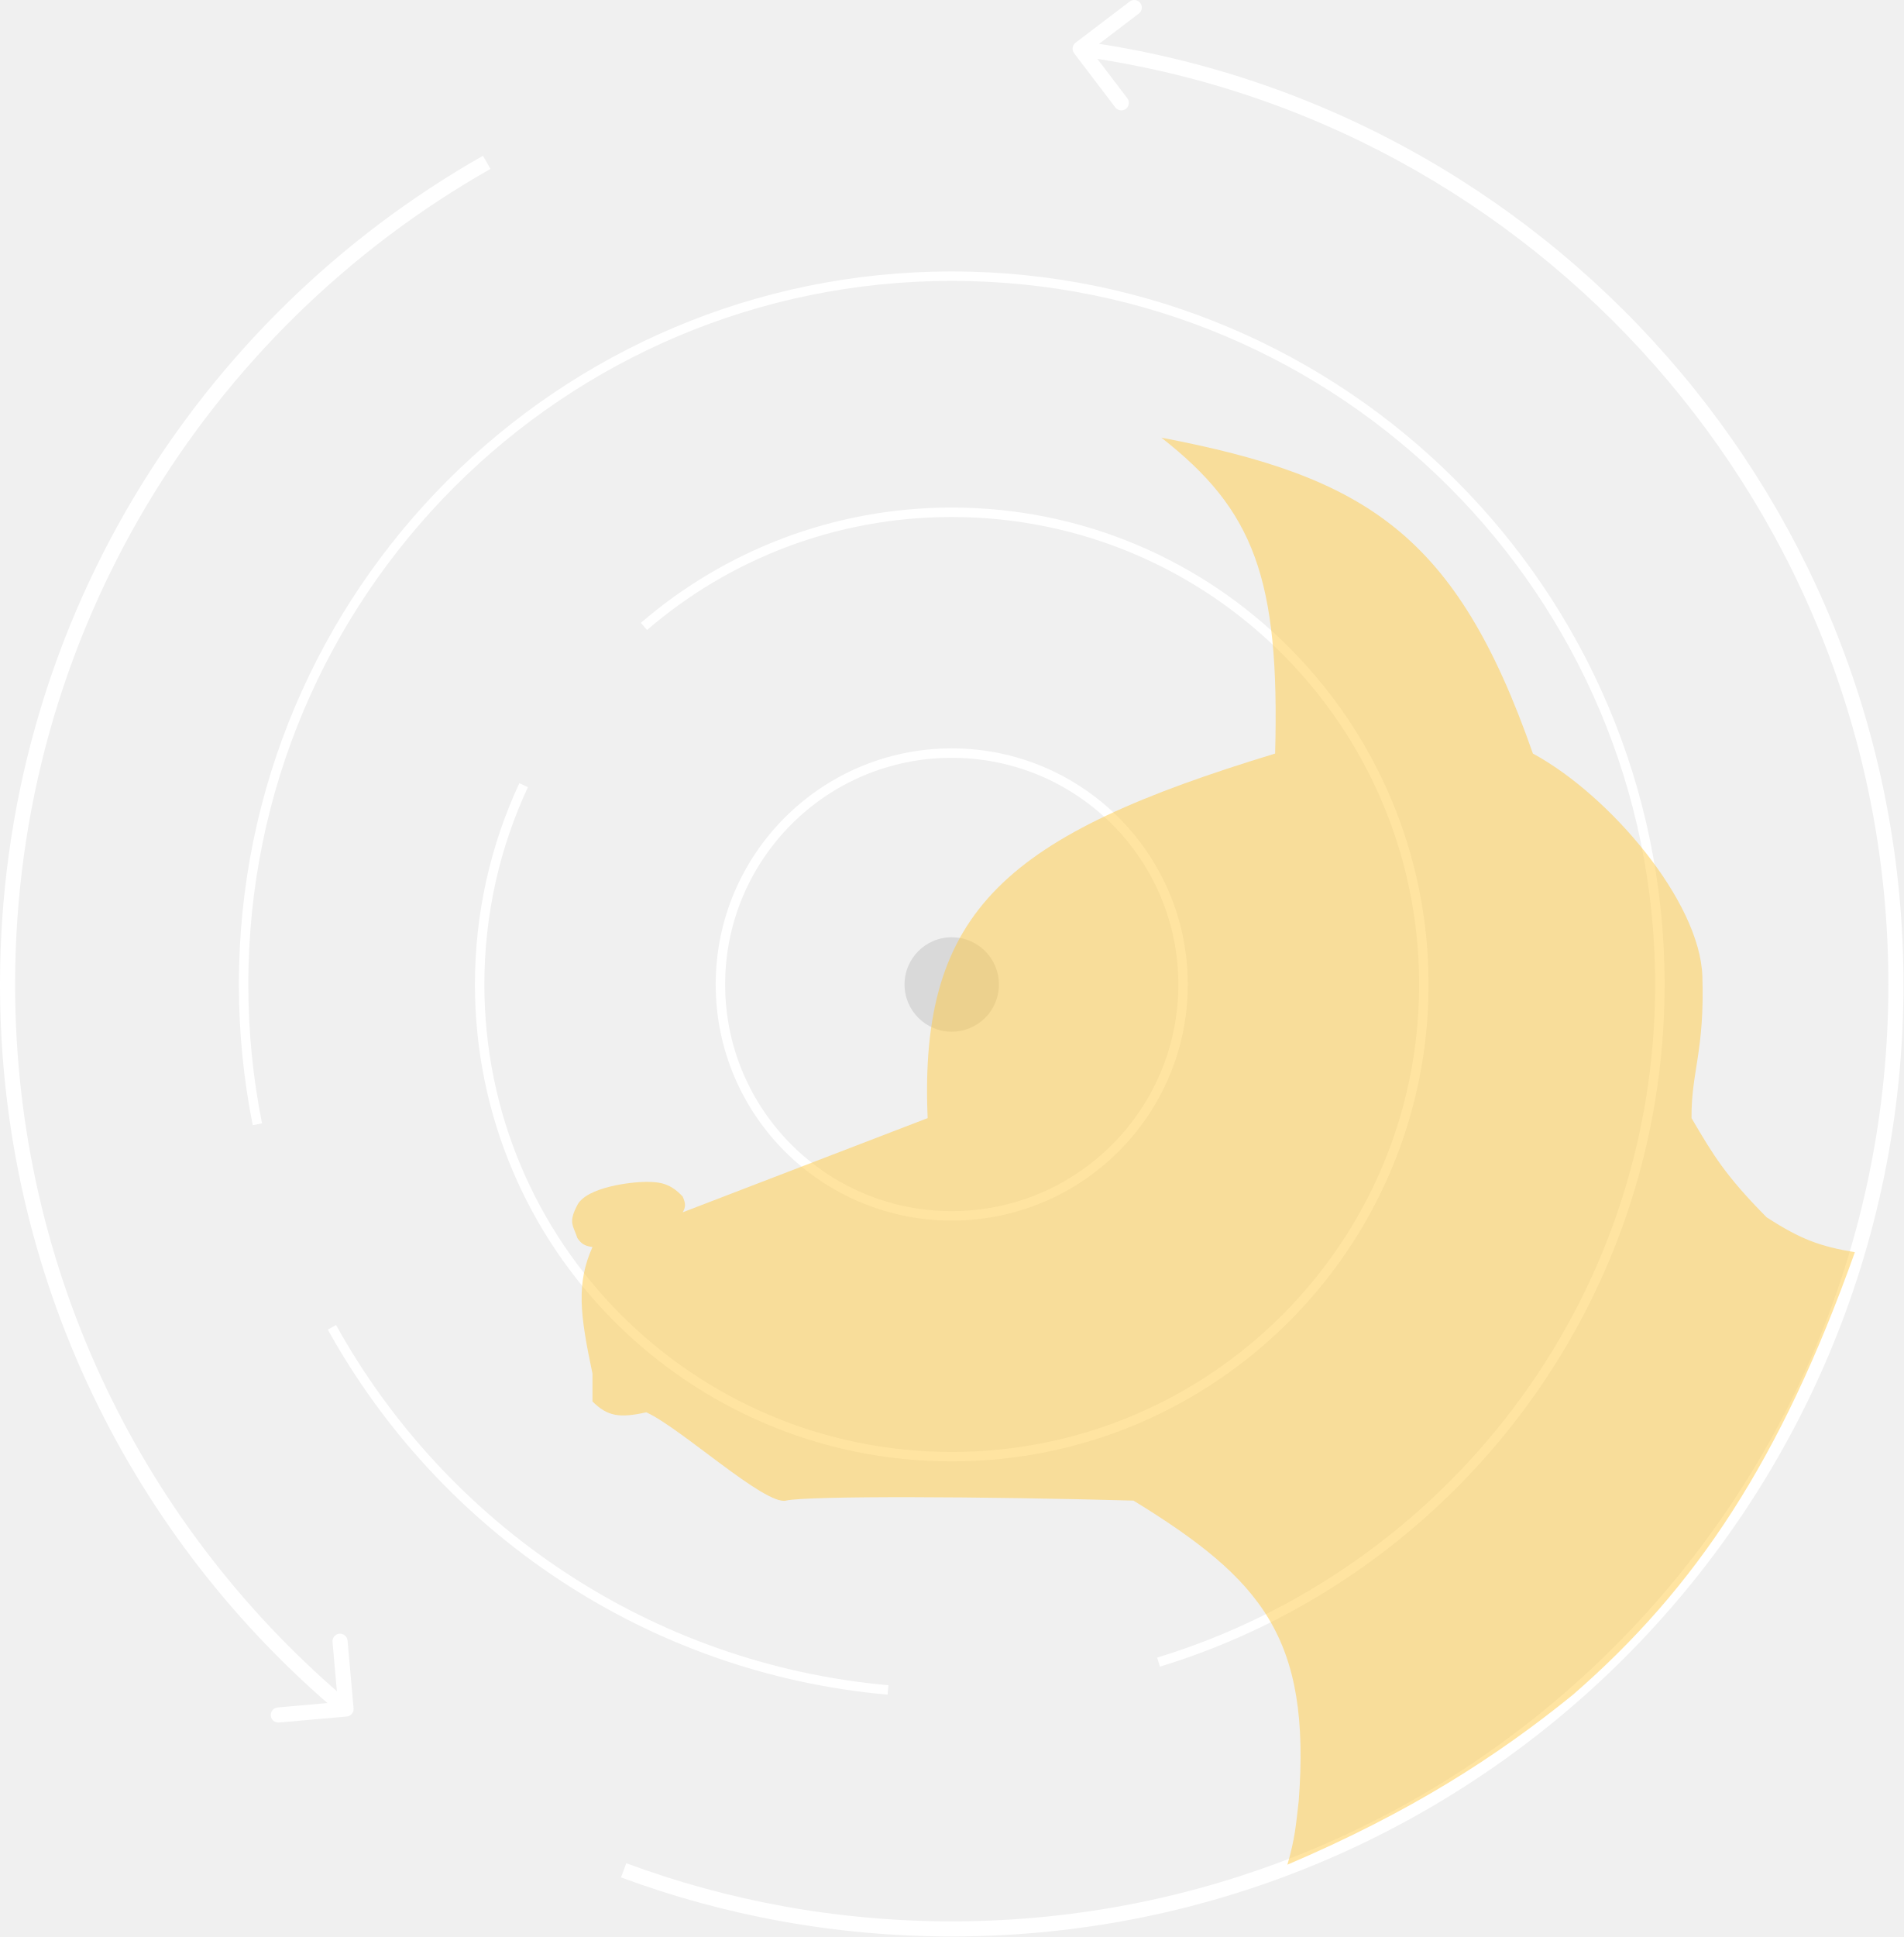
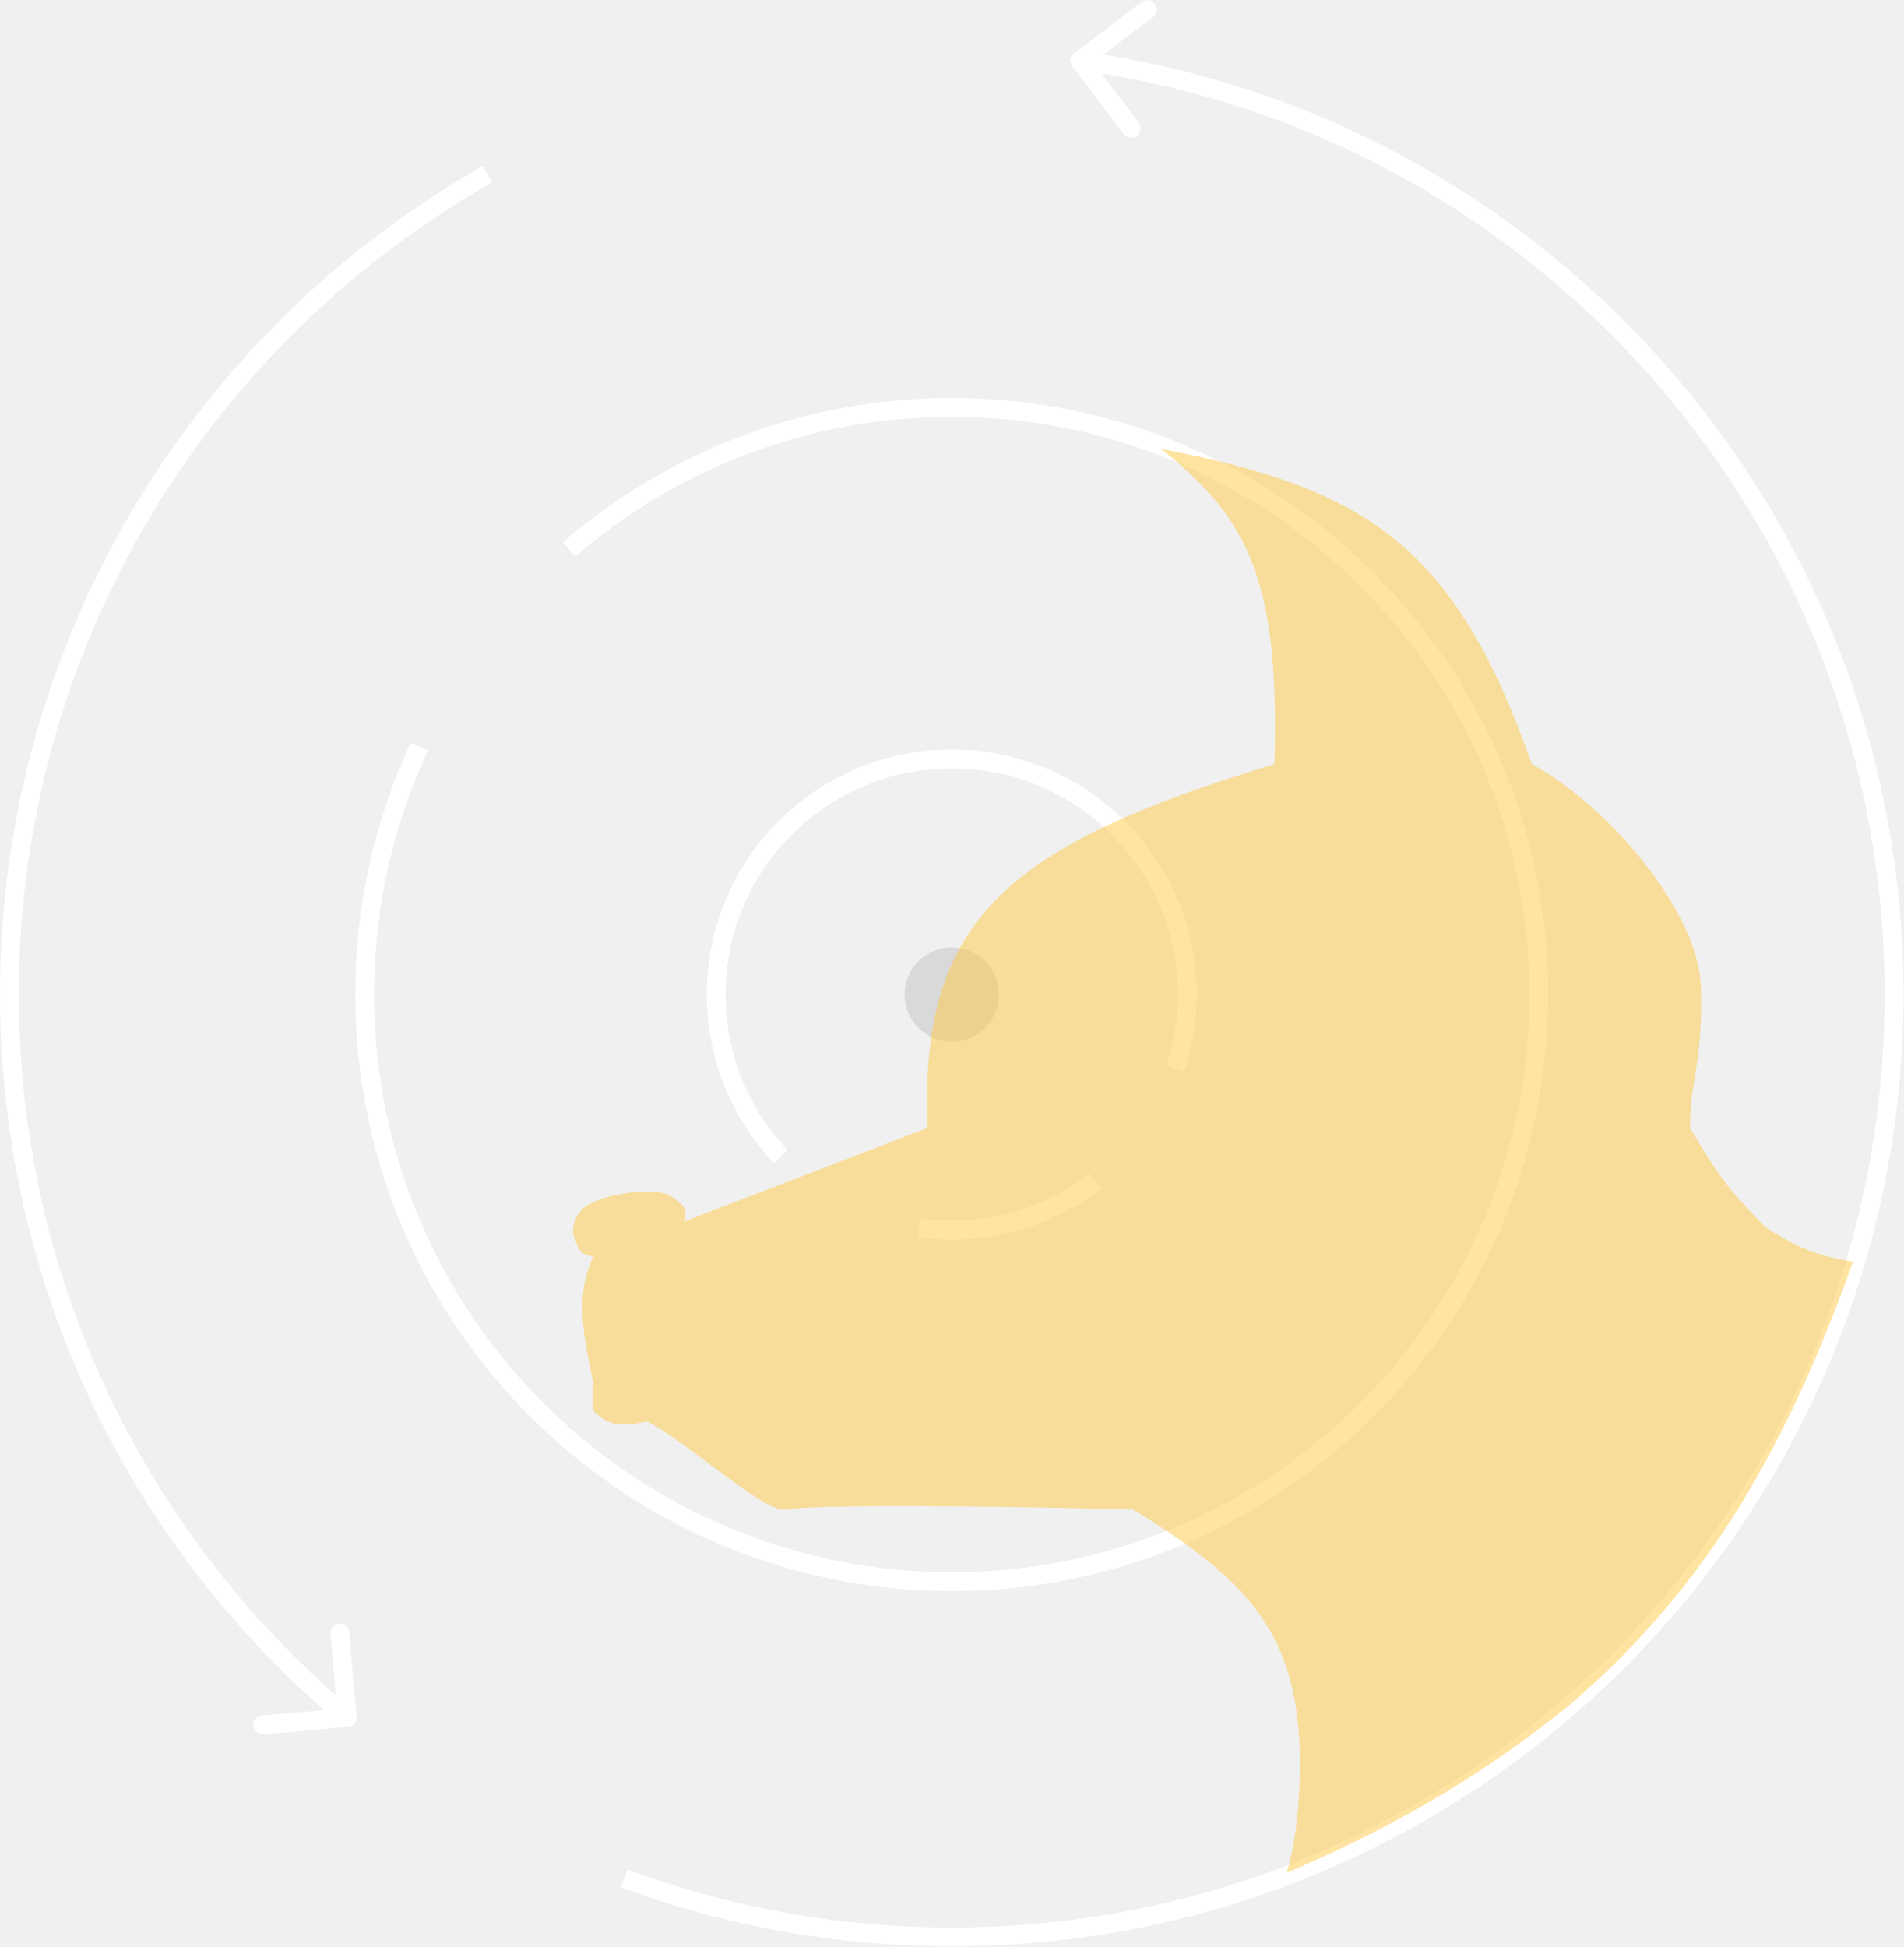
- <svg xmlns="http://www.w3.org/2000/svg" width="2016" height="2051" viewBox="0 0 2016 2051" fill="none">
-   <circle cx="1008" cy="1042.42" r="50" fill="#D9D9D9" />
-   <path d="M554.57 831.418C524.687 895.526 508 967.023 508 1042.42C508 1318.56 731.858 1542.42 1008 1542.42C1284.14 1542.42 1508 1318.56 1508 1042.42C1508 766.275 1284.14 542.418 1008 542.418C883.449 542.418 769.535 587.959 682 663.297" stroke="white" stroke-width="10" />
-   <path d="M1227 1759.94C1534.38 1666.24 1758 1380.44 1758 1042.42C1758 628.204 1422.21 292.418 1008 292.418C593.786 292.418 258 628.204 258 1042.42C258 1093.08 263.023 1142.57 272.6 1190.42" stroke="white" stroke-width="10" />
-   <path d="M940.5 1789.42C686.61 1766.77 469.128 1617.61 351.542 1405.42" stroke="white" stroke-width="10" />
-   <path d="M1139.16 45.221C1135.64 47.895 1134.96 52.915 1137.63 56.431L1181.22 113.738C1183.9 117.255 1188.91 117.938 1192.43 115.263C1195.95 112.588 1196.63 107.569 1193.96 104.052L1155.21 53.113L1206.15 14.368C1209.67 11.693 1210.35 6.674 1207.67 3.157C1205 -0.359 1199.98 -1.042 1196.46 1.633L1139.16 45.221ZM1144 51.588L1142.92 59.515C1626.96 125.333 2000 540.318 2000 1042.42H2008H2016C2016 532.207 1636.94 110.543 1145.08 43.661L1144 51.588ZM1008 2042.42V2034.42C886.772 2034.42 770.641 2012.68 663.28 1972.89L660.5 1980.39L657.72 1987.89C766.834 2028.33 884.846 2050.42 1008 2050.42V2042.42ZM2008 1042.42H2000C2000 1590.28 1555.87 2034.42 1008 2034.42V2042.42V2050.42C1564.7 2050.42 2016 1599.12 2016 1042.42H2008Z" fill="white" />
-   <path d="M367.207 1817.54C371.608 1817.15 374.859 1813.27 374.469 1808.87L368.109 1737.15C367.719 1732.75 363.835 1729.49 359.434 1729.88C355.033 1730.27 351.782 1734.16 352.172 1738.56L357.825 1802.31L294.075 1807.96C289.674 1808.35 286.422 1812.24 286.813 1816.64C287.203 1821.04 291.087 1824.29 295.488 1823.9L367.207 1817.54ZM366.5 1809.57L371.635 1803.44C154.238 1621.45 16 1348.08 16 1042.42H8H0C0 1353.02 140.492 1630.81 361.365 1815.71L366.5 1809.57ZM8 1042.42H16C16 672.185 218.817 349.313 519.446 178.864L515.5 171.905L511.554 164.945C206.119 338.12 0 666.193 0 1042.42H8Z" fill="white" />
-   <circle cx="1008" cy="1042.42" r="245" stroke="white" stroke-width="10" />
-   <path d="M1350.5 797.918C1355.55 612.115 1328.02 540.087 1230 463.418C1447.4 504.955 1542.39 565.845 1623.5 797.918C1704.73 841.87 1800.5 954.418 1803 1033.92C1805.5 1113.42 1791.07 1134.87 1791.5 1183.92L1792.12 1184.98C1814.52 1223.04 1827.27 1244.7 1871 1288.92C1906.83 1312.13 1927.29 1319.71 1964.5 1325.92C1885.93 1546.2 1796.52 1681.02 1666 1794.42C1585.43 1859.78 1494.14 1918.7 1363.5 1974.42C1371.6 1946.38 1372.38 1933.82 1375.5 1906.92C1388.57 1734.1 1336.73 1672.55 1200.5 1588.92C1043.2 1584.52 854.937 1583.67 832.5 1588.92C810.064 1594.17 721.177 1512.03 684.5 1495.42C655.875 1501.81 643.217 1499.59 627.5 1483.92V1454.42C614.103 1391.13 610.368 1358.74 627.5 1320.42C618.683 1319.2 615.588 1316.73 611.5 1310.92C607.282 1297.64 601.5 1294.92 611.5 1275.92C621.5 1256.92 668.501 1251.42 684.5 1251.42C700.5 1251.42 710.575 1253.77 723 1266.92C726.334 1274.47 726.292 1278.13 723 1283.7L982.501 1183.92C972.947 962.194 1067.28 884.051 1350.5 797.918Z" fill="#FFCA44" fill-opacity="0.5" />
+ <svg xmlns="http://www.w3.org/2000/svg" width="2020" height="2066" viewBox="0 0 2020 2066" fill="none">
+   <circle cx="1010" cy="1055.31" r="50" fill="#D9D9D9" />
+   <path d="M445.027 792.409C407.793 872.287 387 961.373 387 1055.31C387 1399.39 665.927 1678.31 1010 1678.31C1354.07 1678.31 1633 1399.39 1633 1055.31C1633 711.242 1354.07 432.315 1010 432.315C854.809 432.315 712.872 489.059 603.804 582.93" stroke="white" stroke-width="20" />
+   <path d="M1139.95 56.526C1135.55 59.869 1134.7 66.143 1138.04 70.539L1192.53 142.173C1195.87 146.569 1202.14 147.422 1206.54 144.078C1210.93 140.735 1211.79 134.461 1208.44 130.065L1160.01 66.391L1223.69 17.96C1228.08 14.616 1228.94 8.342 1225.59 3.947C1222.25 -0.449 1215.98 -1.302 1211.58 2.041L1139.95 56.526ZM1146 64.485L1144.65 74.394C1627.72 140.079 2000 554.229 2000 1055.31H2010H2020C2020 544.09 1640.19 121.591 1147.35 54.577L1146 64.485ZM1010 2055.31V2045.31C889.013 2045.31 773.117 2023.62 665.975 1983.91L662.5 1993.28L659.025 2002.66C768.358 2043.18 886.605 2065.31 1010 2065.31V2055.31ZM2010 1055.31H2000C2000 1602.08 1556.76 2045.31 1010 2045.31V2055.31V2065.31C1567.81 2065.31 2020 1613.12 2020 1055.31H2010Z" fill="white" />
+   <path d="M369.383 1832.43C374.885 1831.94 378.949 1827.09 378.461 1821.59L370.512 1731.94C370.024 1726.44 365.169 1722.37 359.667 1722.86C354.166 1723.35 350.102 1728.2 350.59 1733.7L357.656 1813.39L277.969 1820.46C272.467 1820.95 268.403 1825.8 268.891 1831.3C269.379 1836.8 274.234 1840.87 279.735 1840.38L369.383 1832.43ZM368.5 1822.47L374.919 1814.8C157.956 1633.18 20 1360.36 20 1055.31H10H0C0 1366.53 140.773 1644.88 362.081 1830.14L368.5 1822.47ZM10 1055.31H20C20 685.832 222.405 363.609 522.432 193.501L517.5 184.802L512.568 176.103C206.532 349.618 0 678.341 0 1055.31H10Z" fill="white" />
+   <path d="M1247.43 1133.81C1255.59 1109.13 1260 1082.74 1260 1055.31C1260 917.244 1148.07 805.315 1010 805.315C871.929 805.315 760 917.244 760 1055.31C760 1121.95 786.072 1182.5 828.572 1227.31" stroke="white" stroke-width="20" />
+   <path d="M1162.5 1253.43C1120.3 1285.96 1067.41 1305.31 1010 1305.31C998.295 1305.31 986.777 1304.51 975.5 1302.95" stroke="white" stroke-width="20" />
+   <path d="M1352.5 810.815C1357.55 625.012 1330.02 552.984 1232 476.315C1449.4 517.852 1544.39 578.742 1625.5 810.815C1706.73 854.767 1802.5 967.315 1805 1046.81C1807.5 1126.31 1793.07 1147.77 1793.5 1196.81L1794.12 1197.87C1816.52 1235.93 1829.27 1257.6 1873 1301.81C1908.83 1325.03 1929.29 1332.6 1966.5 1338.81C1887.93 1559.09 1798.52 1693.92 1668 1807.31C1587.43 1872.67 1496.14 1931.59 1365.5 1987.31C1373.6 1959.27 1374.38 1946.72 1377.5 1919.81C1390.57 1746.99 1338.73 1685.45 1202.5 1601.81C1045.2 1597.42 856.937 1596.56 834.5 1601.81C812.064 1607.07 723.177 1524.93 686.5 1508.31C657.875 1514.7 645.217 1512.48 629.5 1496.81V1467.31C616.103 1404.03 612.368 1371.63 629.5 1333.31C620.683 1332.1 617.588 1329.62 613.5 1323.81C609.282 1310.54 603.5 1307.81 613.5 1288.81C623.5 1269.81 670.501 1264.31 686.5 1264.31C702.5 1264.31 712.575 1266.67 725 1279.81C728.334 1287.36 728.292 1291.02 725 1296.59L984.501 1196.81C974.947 975.091 1069.28 896.948 1352.5 810.815Z" fill="#FFCA44" fill-opacity="0.5" />
</svg>
